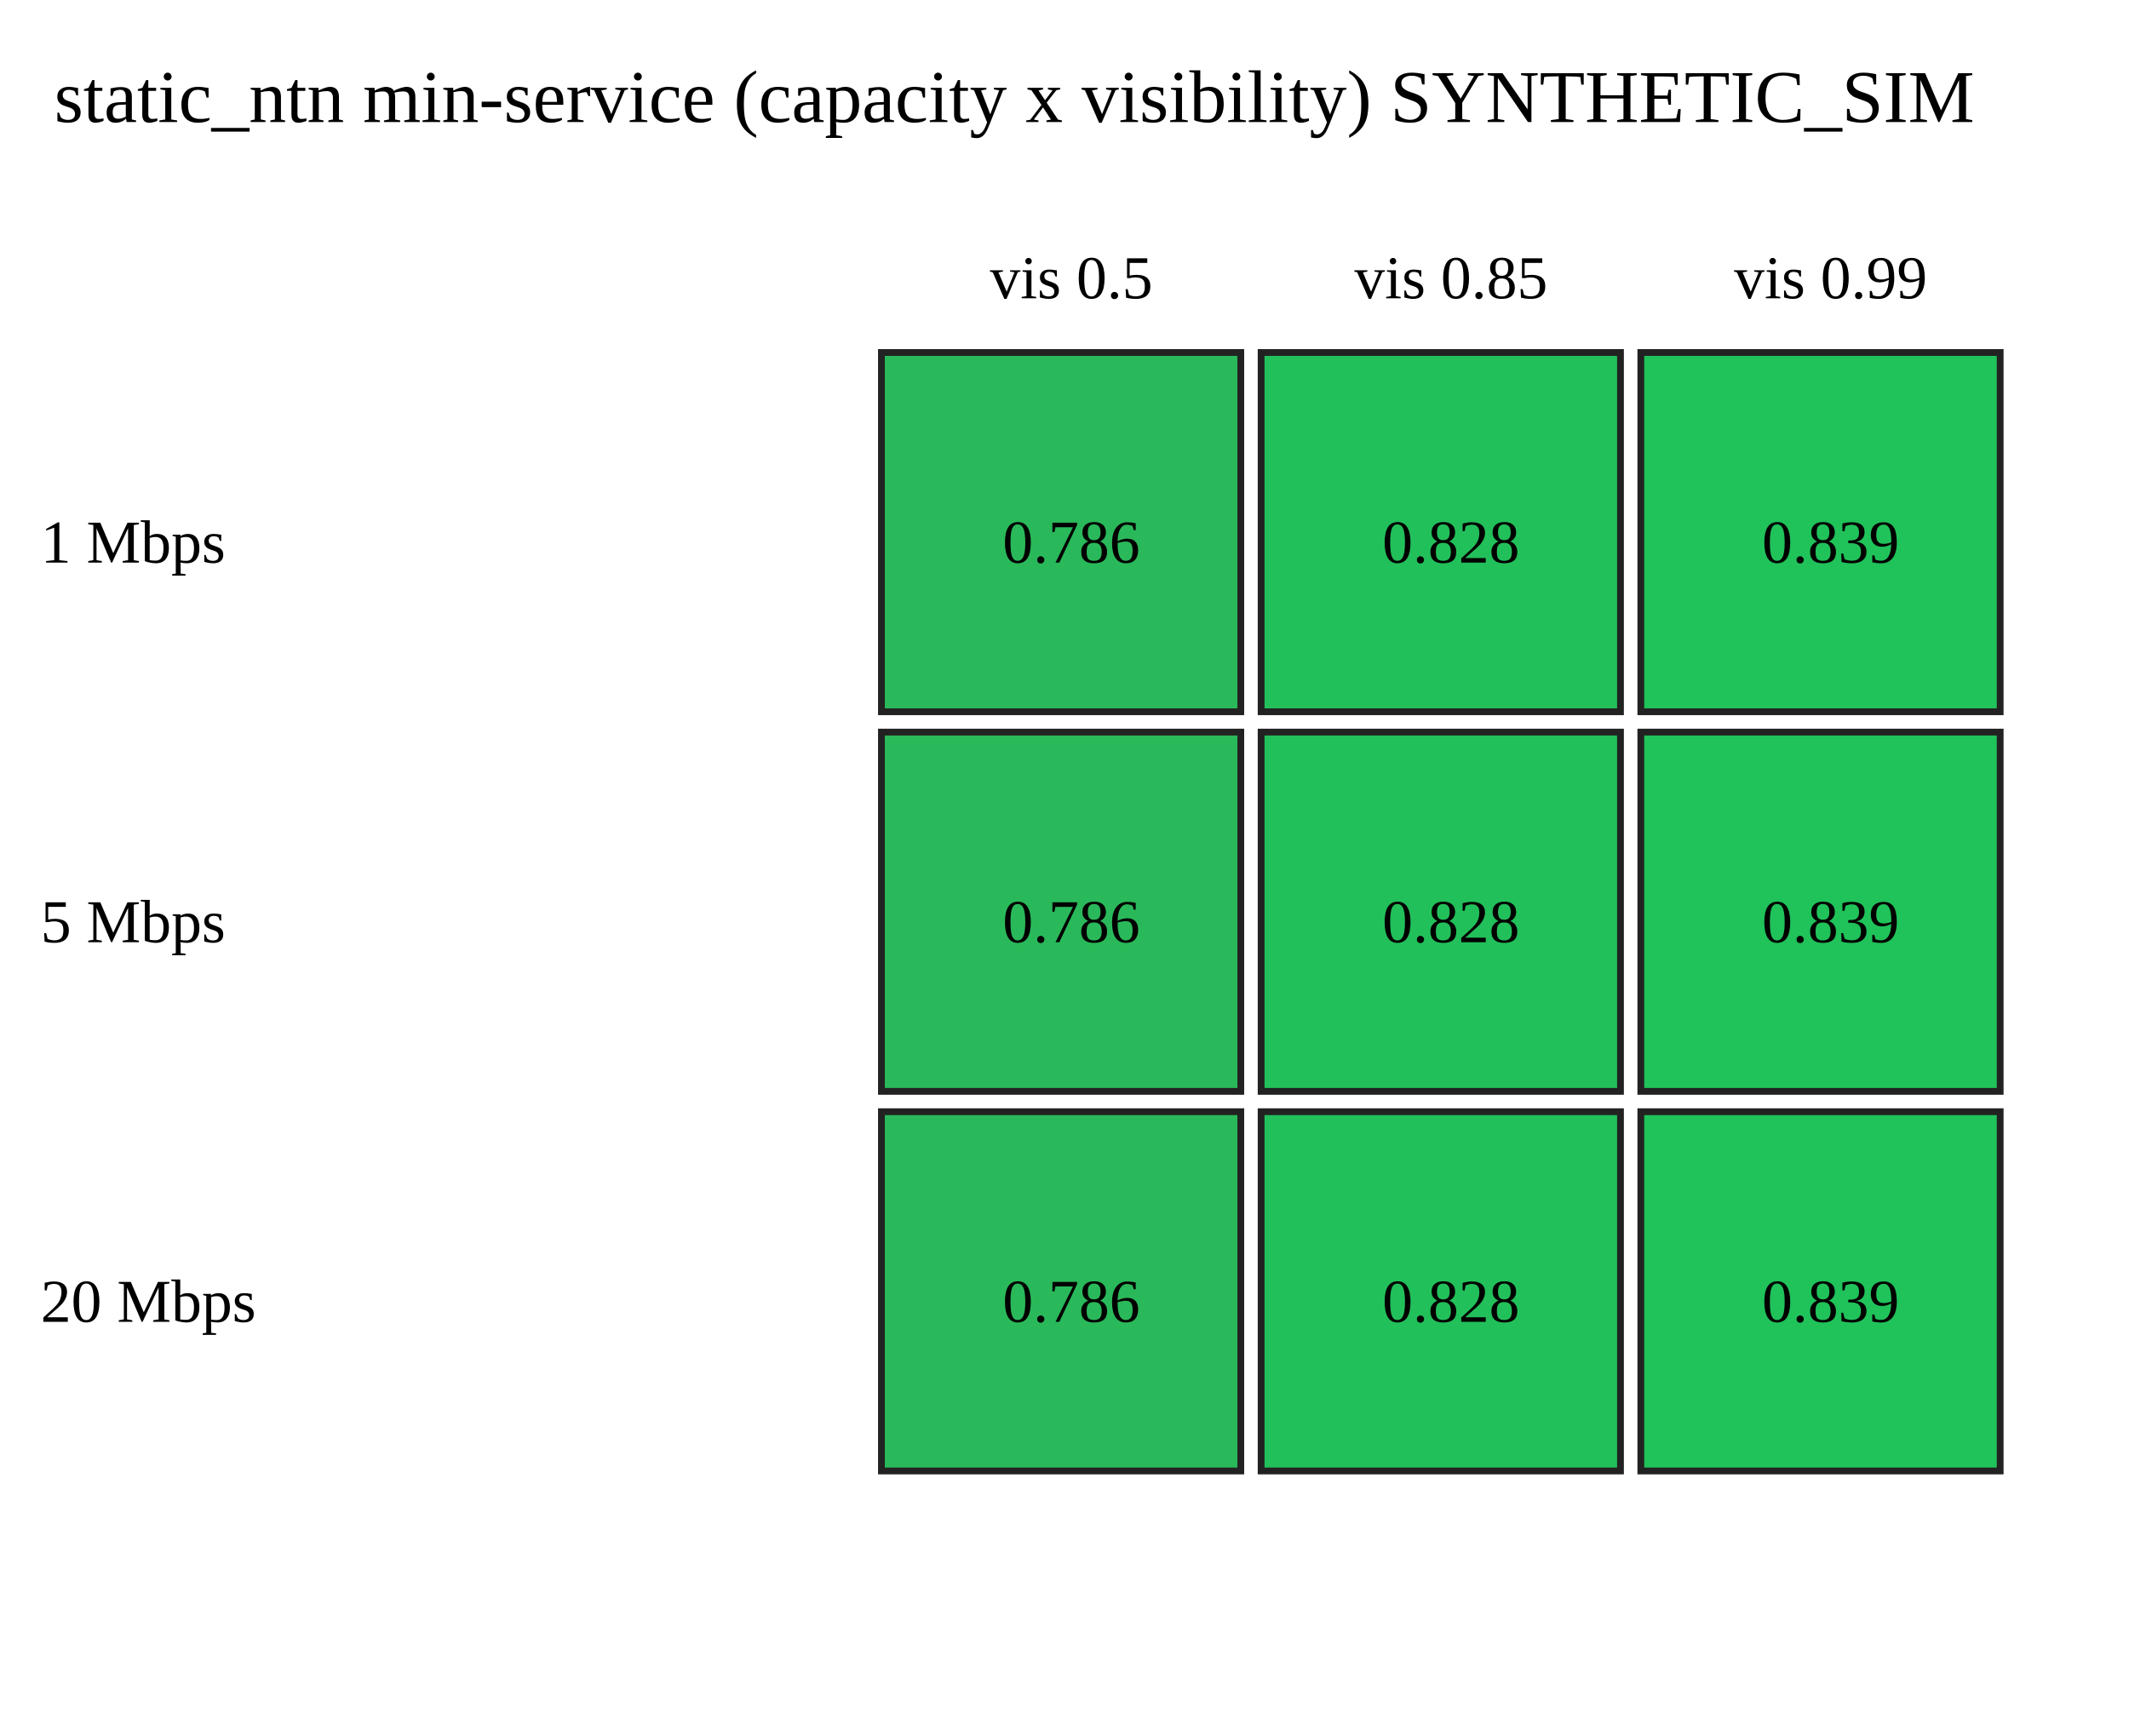
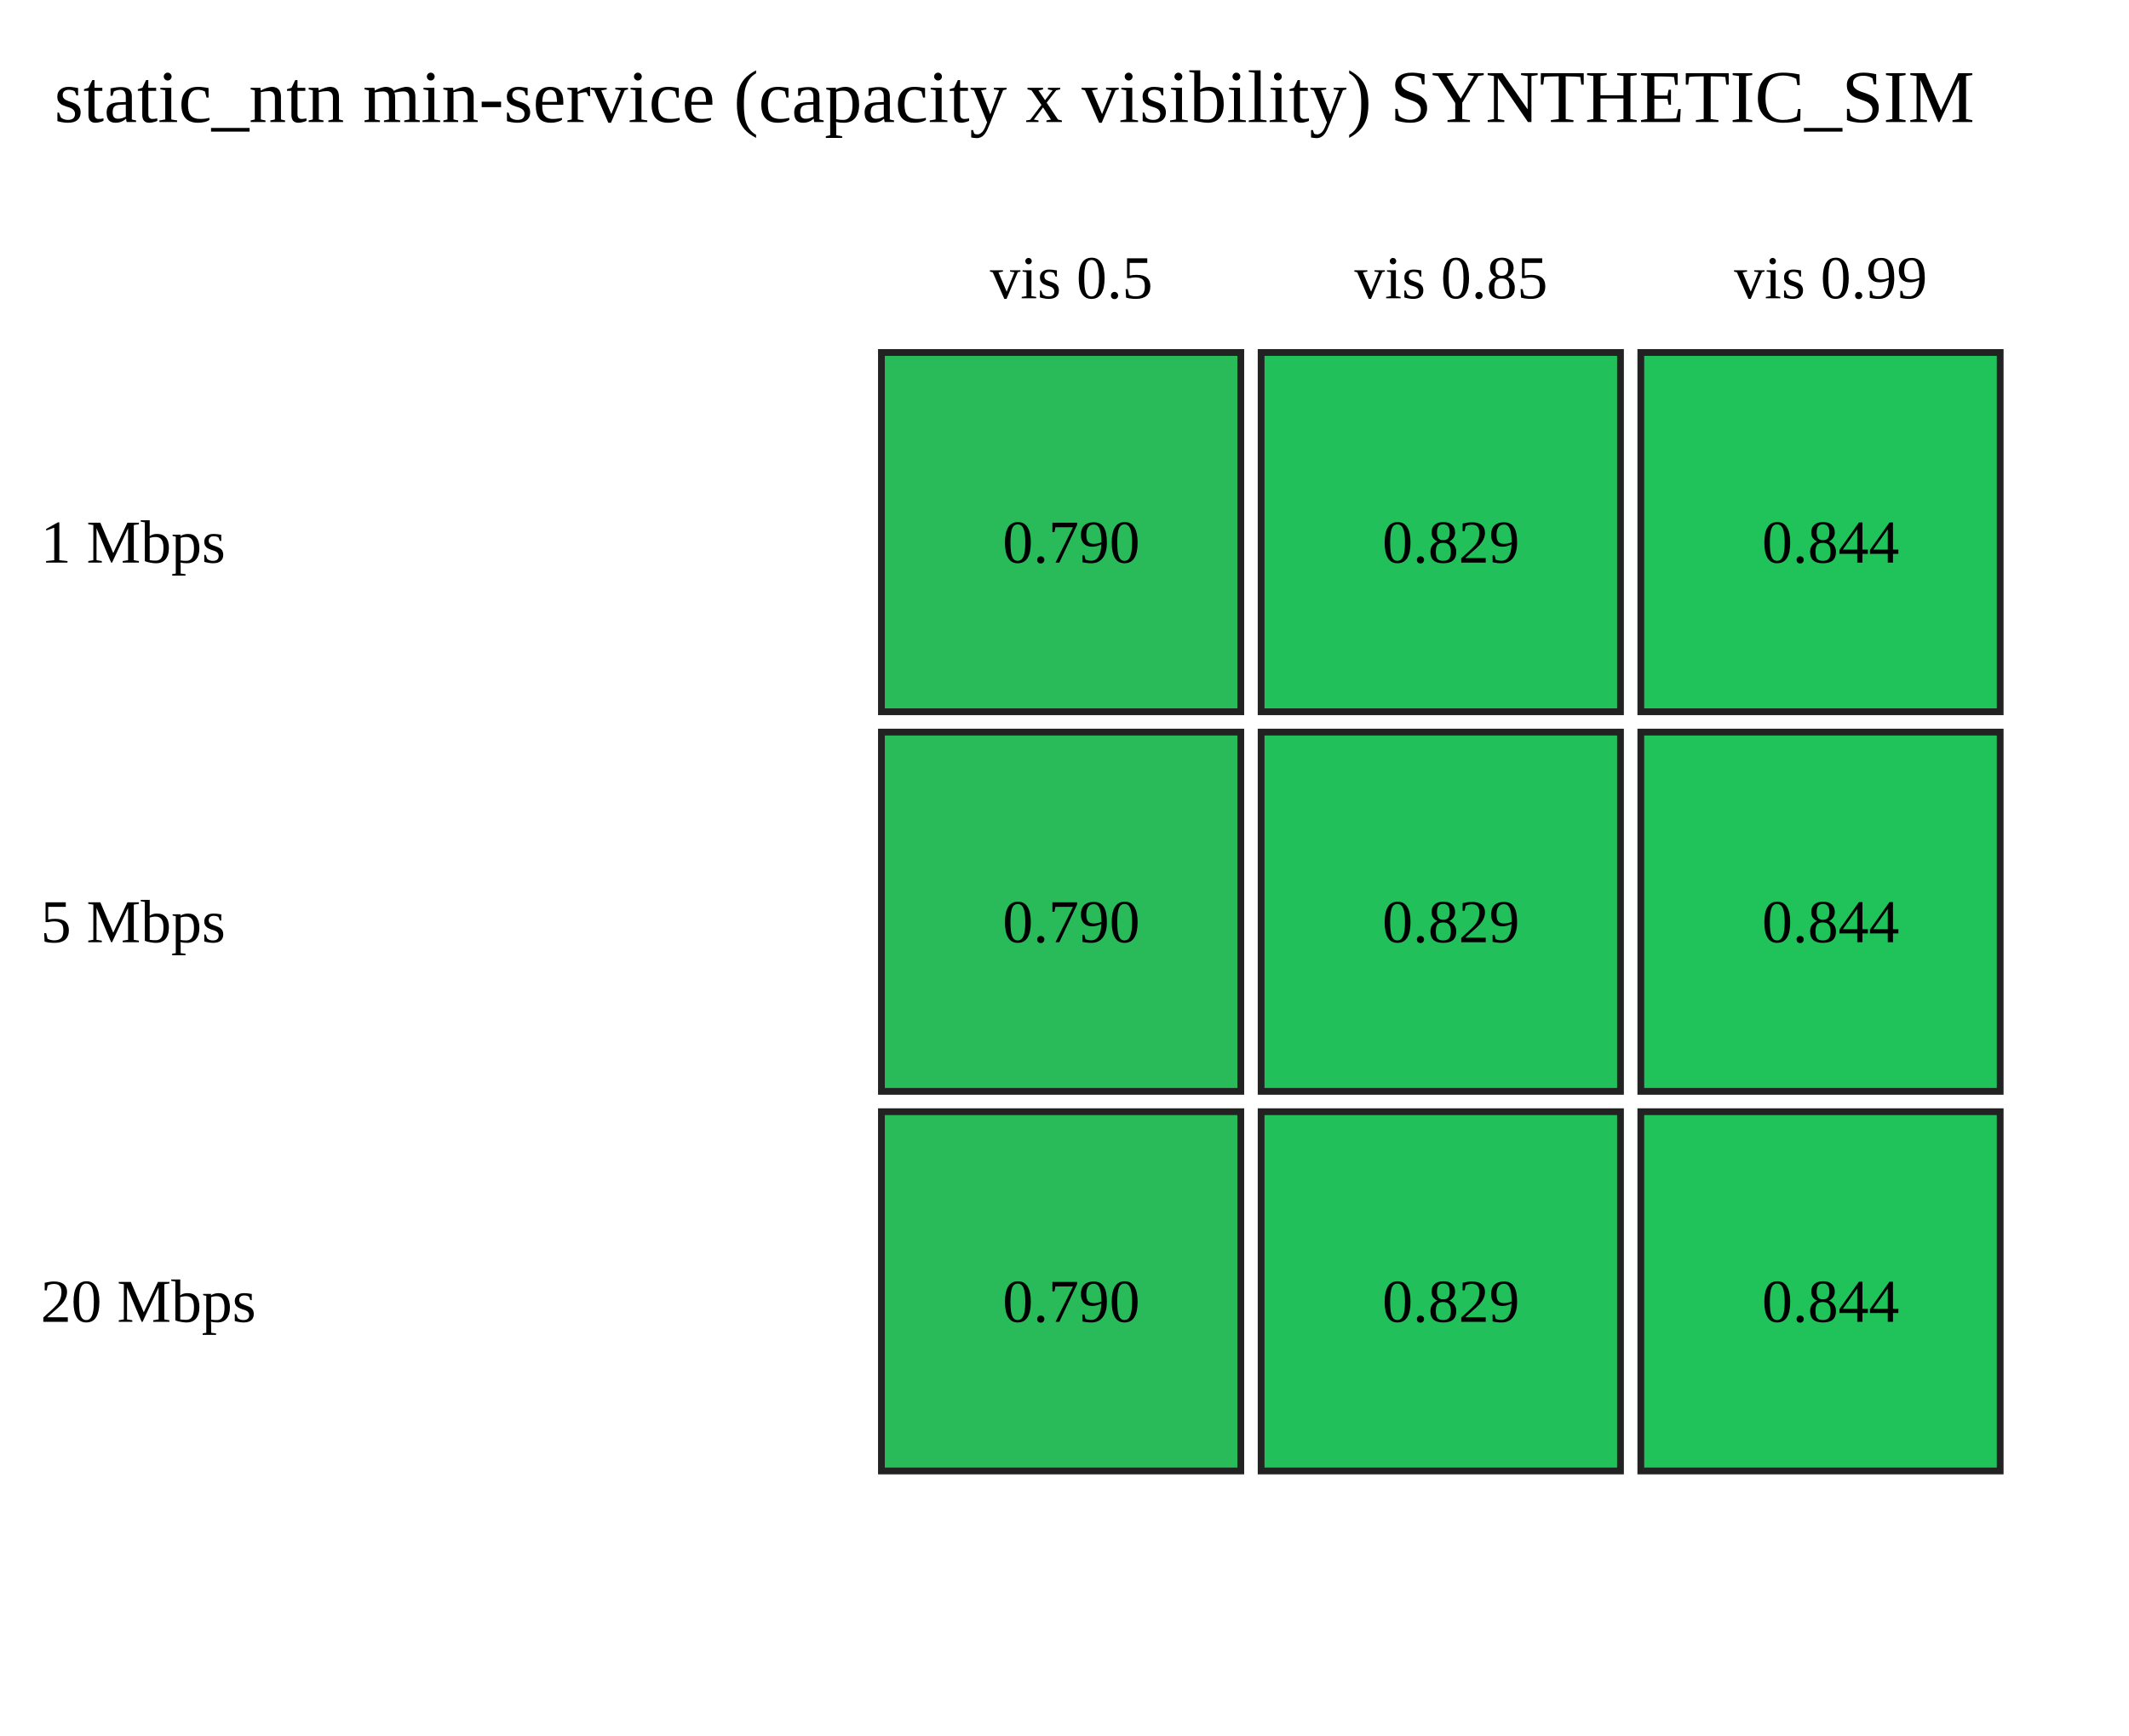
<svg xmlns="http://www.w3.org/2000/svg" width="314" height="256">
  <text x="8" y="18" font-size="11">static_ntn min-service (capacity x visibility) SYNTHETIC_SIM</text>
  <text x="158.0" y="44" font-size="9" text-anchor="middle">vis 0.5</text>
  <text x="214.0" y="44" font-size="9" text-anchor="middle">vis 0.85</text>
  <text x="270.0" y="44" font-size="9" text-anchor="middle">vis 0.99</text>
  <text x="6" y="83.0" font-size="9">1 Mbps</text>
-   <rect x="130" y="52" width="53" height="53" fill="rgb(42,185,90)" stroke="#222" />
-   <text x="158.0" y="83.0" font-size="9" text-anchor="middle">0.786</text>
+   <rect x="130" y="52" width="53" height="53" fill="rgb(41,186,90)" stroke="#222" />
+   <text x="158.0" y="83.0" font-size="9" text-anchor="middle">0.790</text>
  <rect x="186" y="52" width="53" height="53" fill="rgb(34,192,90)" stroke="#222" />
-   <text x="214.0" y="83.0" font-size="9" text-anchor="middle">0.828</text>
-   <rect x="242" y="52" width="53" height="53" fill="rgb(32,194,90)" stroke="#222" />
-   <text x="270.0" y="83.0" font-size="9" text-anchor="middle">0.839</text>
+   <text x="214.0" y="83.0" font-size="9" text-anchor="middle">0.829</text>
+   <rect x="242" y="52" width="53" height="53" fill="rgb(31,195,90)" stroke="#222" />
+   <text x="270.0" y="83.0" font-size="9" text-anchor="middle">0.844</text>
  <text x="6" y="139.0" font-size="9">5 Mbps</text>
-   <rect x="130" y="108" width="53" height="53" fill="rgb(42,185,90)" stroke="#222" />
-   <text x="158.0" y="139.0" font-size="9" text-anchor="middle">0.786</text>
+   <rect x="130" y="108" width="53" height="53" fill="rgb(41,186,90)" stroke="#222" />
+   <text x="158.0" y="139.0" font-size="9" text-anchor="middle">0.790</text>
  <rect x="186" y="108" width="53" height="53" fill="rgb(34,192,90)" stroke="#222" />
-   <text x="214.0" y="139.0" font-size="9" text-anchor="middle">0.828</text>
-   <rect x="242" y="108" width="53" height="53" fill="rgb(32,194,90)" stroke="#222" />
-   <text x="270.0" y="139.0" font-size="9" text-anchor="middle">0.839</text>
+   <text x="214.0" y="139.0" font-size="9" text-anchor="middle">0.829</text>
+   <rect x="242" y="108" width="53" height="53" fill="rgb(31,195,90)" stroke="#222" />
+   <text x="270.0" y="139.0" font-size="9" text-anchor="middle">0.844</text>
  <text x="6" y="195.0" font-size="9">20 Mbps</text>
-   <rect x="130" y="164" width="53" height="53" fill="rgb(42,185,90)" stroke="#222" />
-   <text x="158.0" y="195.0" font-size="9" text-anchor="middle">0.786</text>
+   <rect x="130" y="164" width="53" height="53" fill="rgb(41,186,90)" stroke="#222" />
+   <text x="158.0" y="195.0" font-size="9" text-anchor="middle">0.790</text>
  <rect x="186" y="164" width="53" height="53" fill="rgb(34,192,90)" stroke="#222" />
-   <text x="214.0" y="195.0" font-size="9" text-anchor="middle">0.828</text>
-   <rect x="242" y="164" width="53" height="53" fill="rgb(32,194,90)" stroke="#222" />
-   <text x="270.0" y="195.0" font-size="9" text-anchor="middle">0.839</text>
+   <text x="214.0" y="195.0" font-size="9" text-anchor="middle">0.829</text>
+   <rect x="242" y="164" width="53" height="53" fill="rgb(31,195,90)" stroke="#222" />
+   <text x="270.0" y="195.0" font-size="9" text-anchor="middle">0.844</text>
</svg>
